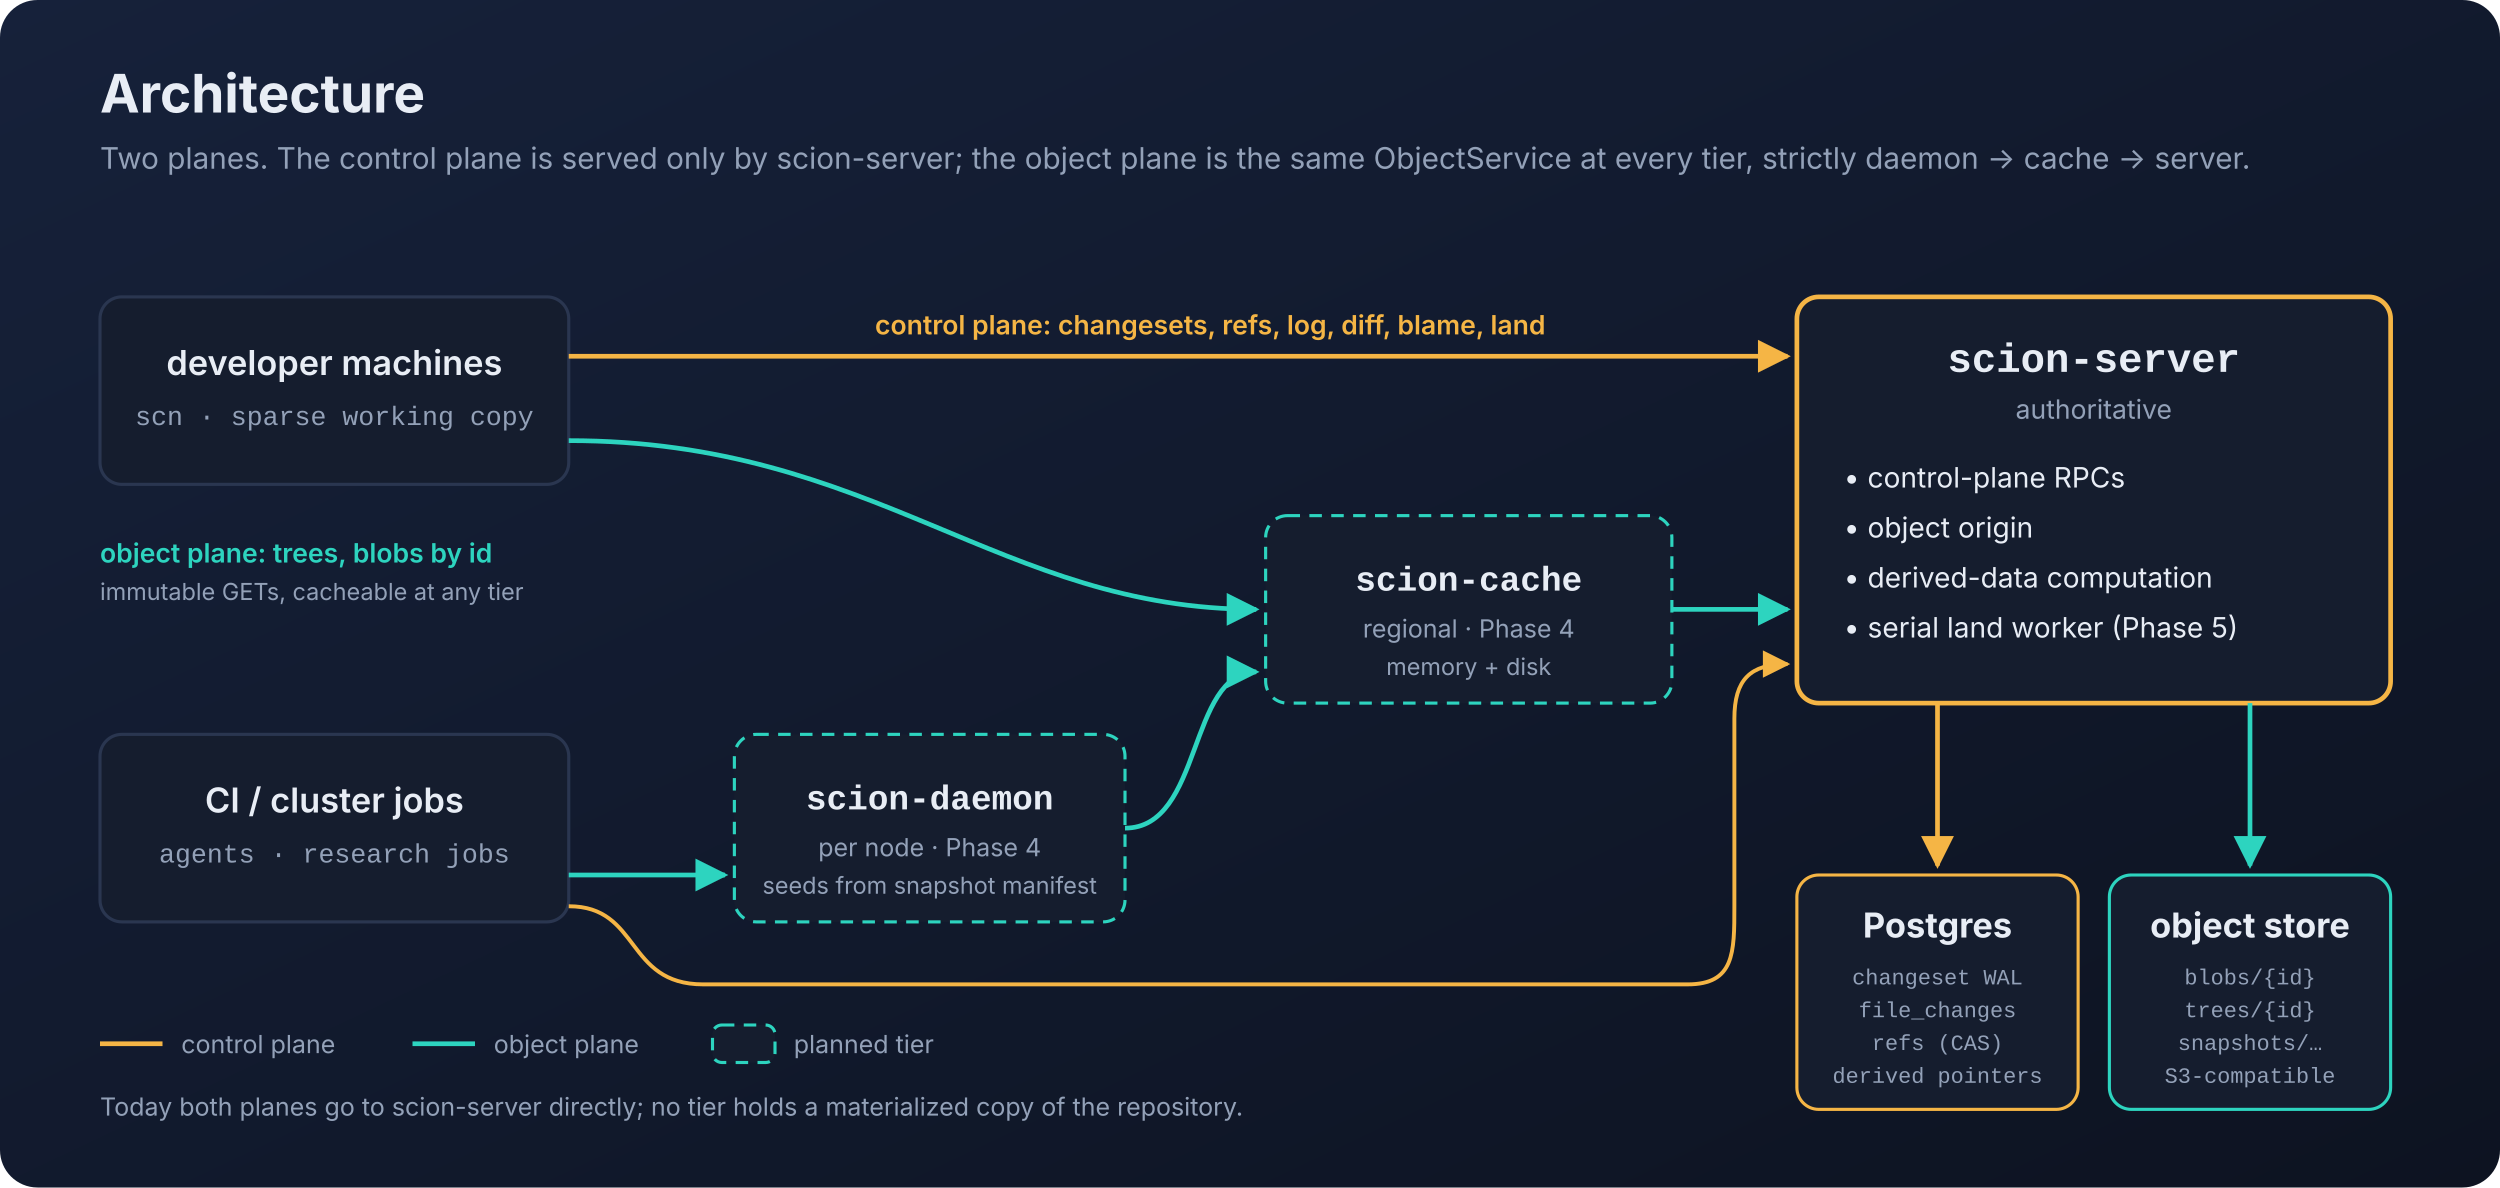
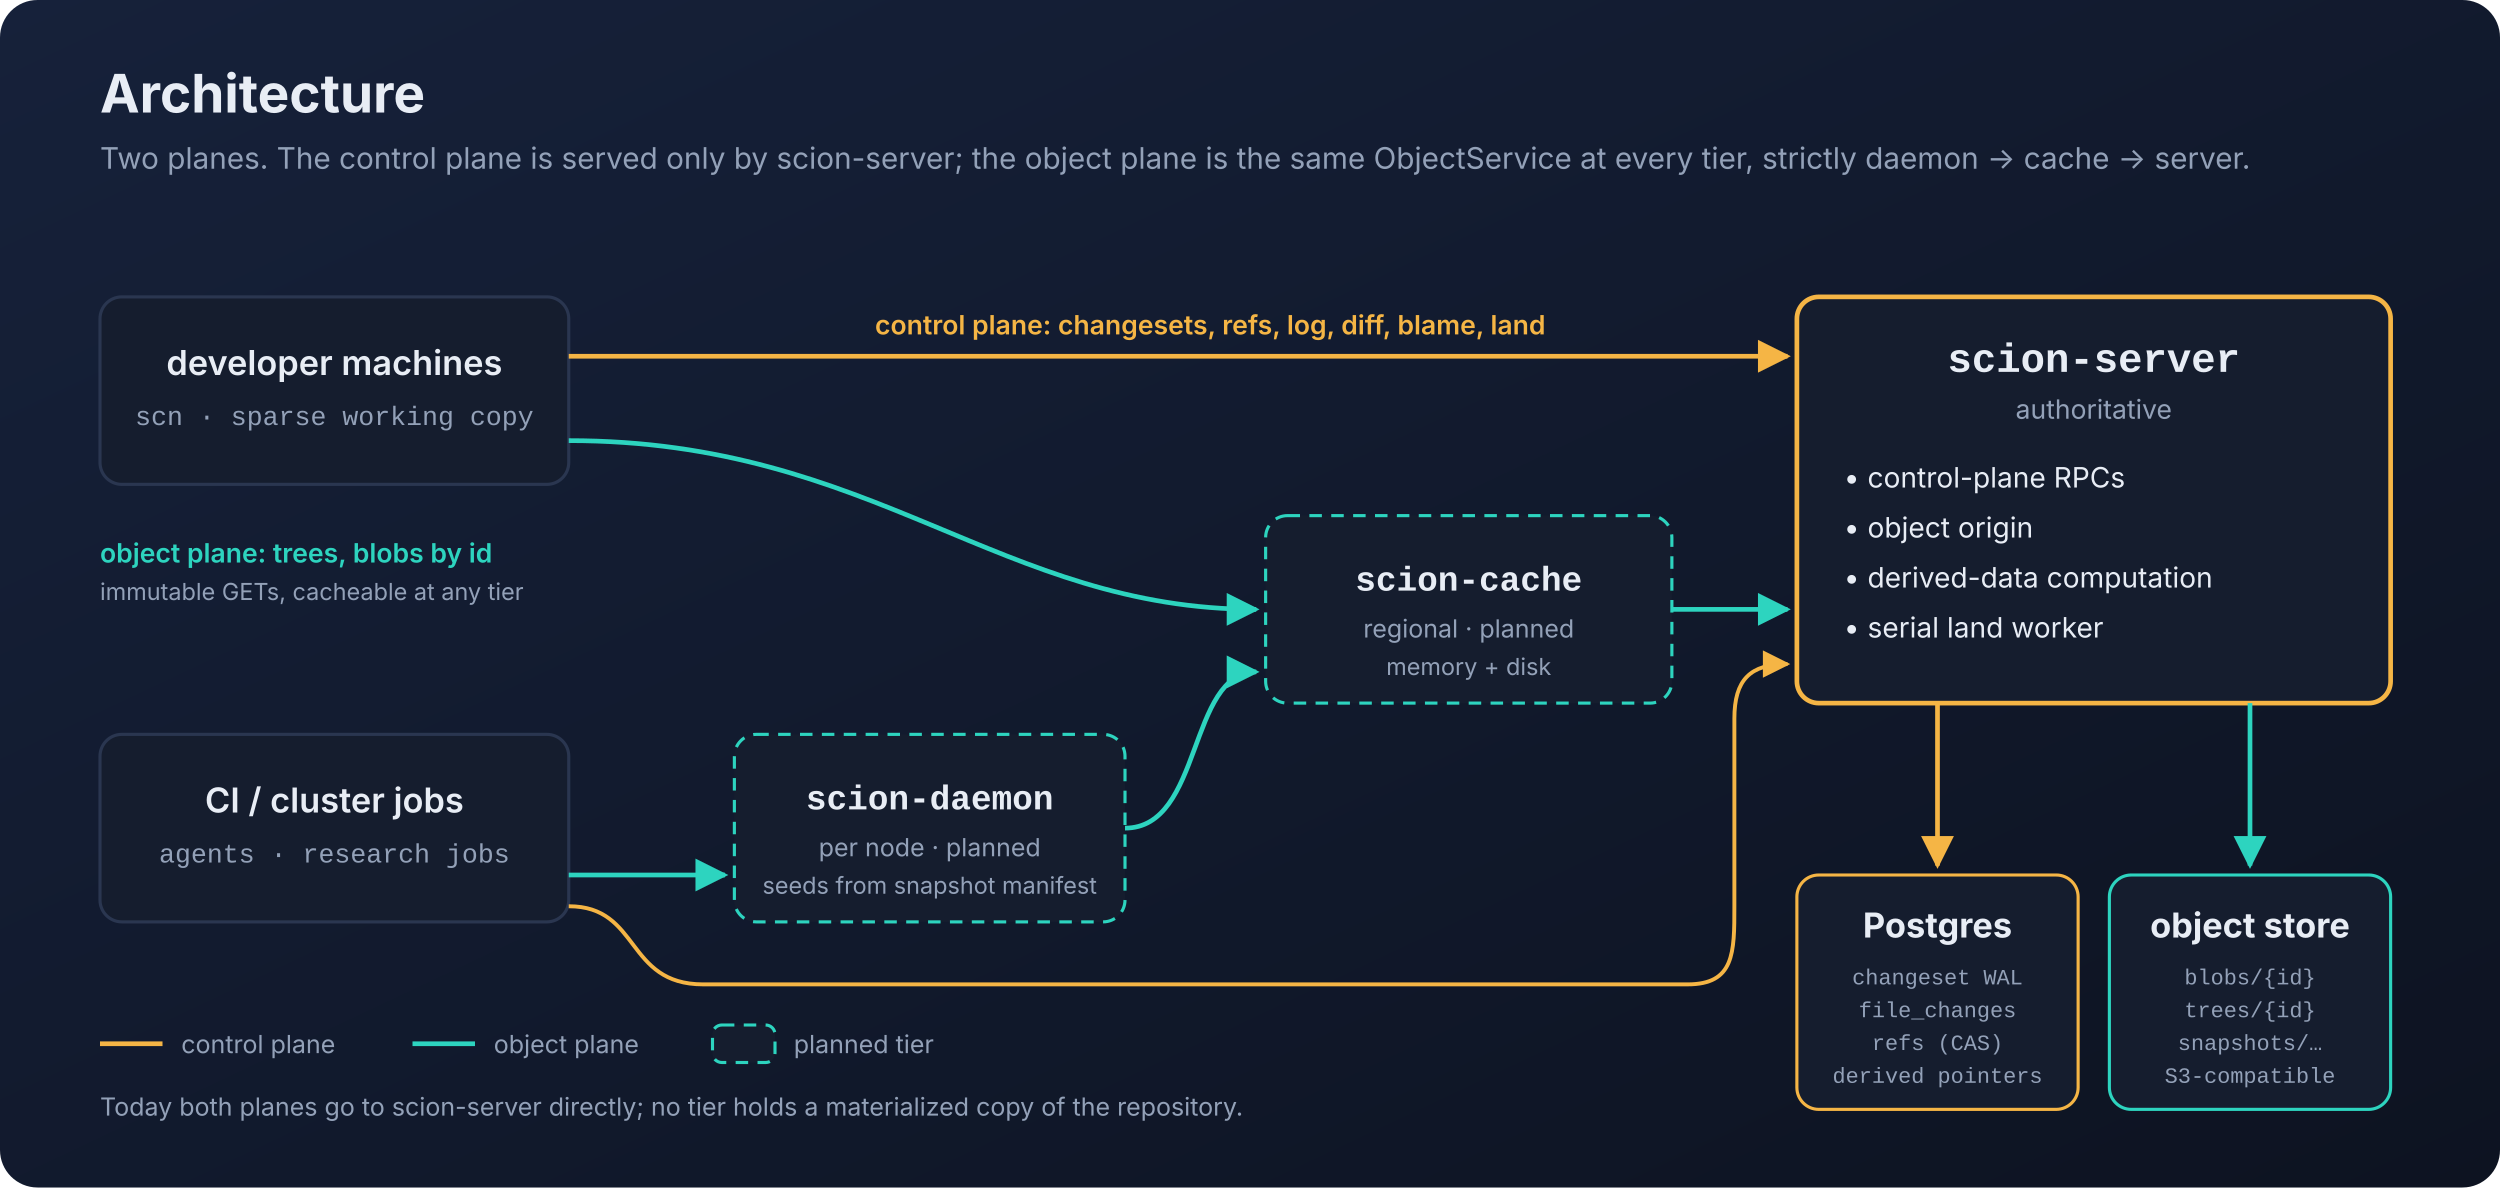
<svg xmlns="http://www.w3.org/2000/svg" width="1600" height="760" viewBox="0 0 1600 760" role="img" aria-label="Scion architecture: clients, daemon, cache, server, Postgres and object store">
  <defs>
    <marker id="a-teal" viewBox="0 0 10 10" refX="9" refY="5" markerWidth="7" markerHeight="7" orient="auto-start-reverse">
      <path d="M0,0 L10,5 L0,10 z" fill="#2dd4bf" />
    </marker>
    <marker id="a-amber" viewBox="0 0 10 10" refX="9" refY="5" markerWidth="7" markerHeight="7" orient="auto-start-reverse">
      <path d="M0,0 L10,5 L0,10 z" fill="#f5b545" />
    </marker>
    <marker id="a-violet" viewBox="0 0 10 10" refX="9" refY="5" markerWidth="7" markerHeight="7" orient="auto-start-reverse">
      <path d="M0,0 L10,5 L0,10 z" fill="#a78bfa" />
    </marker>
    <marker id="a-muted" viewBox="0 0 10 10" refX="9" refY="5" markerWidth="7" markerHeight="7" orient="auto-start-reverse">
      <path d="M0,0 L10,5 L0,10 z" fill="#93a1b8" />
    </marker>
    <linearGradient id="glow" x1="0" y1="0" x2="1" y2="1">
      <stop offset="0" stop-color="#16213a" />
      <stop offset="1" stop-color="#0d1321" />
    </linearGradient>
  </defs>
  <rect x="0" y="0" width="1600" height="760" rx="24" fill="url(#glow)" />
  <text x="64" y="72" font-family="Inter, 'Segoe UI', -apple-system, BlinkMacSystemFont, Helvetica, Arial, sans-serif" font-size="34" fill="#e8edf5" font-weight="700" text-anchor="start">Architecture</text>
  <text x="64" y="108" font-family="Inter, 'Segoe UI', -apple-system, BlinkMacSystemFont, Helvetica, Arial, sans-serif" font-size="19" fill="#93a1b8" font-weight="400" text-anchor="start">Two planes. The control plane is served only by scion-server; the object plane is the same ObjectService at every tier, strictly daemon → cache → server.</text>
  <rect x="64" y="190" width="300" height="120" rx="14" fill="#151d2e" stroke="#2a3650" stroke-width="2" />
  <text x="214" y="240" font-family="Inter, 'Segoe UI', -apple-system, BlinkMacSystemFont, Helvetica, Arial, sans-serif" font-size="22" fill="#e8edf5" font-weight="600" text-anchor="middle">developer machines</text>
  <text x="214" y="272" font-family="'JetBrains Mono', 'SFMono-Regular', Menlo, Consolas, 'Liberation Mono', monospace" font-size="17" fill="#93a1b8" font-weight="400" text-anchor="middle">scn · sparse working copy</text>
  <rect x="64" y="470" width="300" height="120" rx="14" fill="#151d2e" stroke="#2a3650" stroke-width="2" />
  <text x="214" y="520" font-family="Inter, 'Segoe UI', -apple-system, BlinkMacSystemFont, Helvetica, Arial, sans-serif" font-size="22" fill="#e8edf5" font-weight="600" text-anchor="middle">CI / cluster jobs</text>
  <text x="214" y="552" font-family="'JetBrains Mono', 'SFMono-Regular', Menlo, Consolas, 'Liberation Mono', monospace" font-size="17" fill="#93a1b8" font-weight="400" text-anchor="middle">agents · research jobs</text>
  <rect x="470" y="470" width="250" height="120" rx="14" fill="#151d2e" stroke="#2dd4bf" stroke-width="2" stroke-dasharray="8 6" />
  <text x="595" y="518" font-family="'JetBrains Mono', 'SFMono-Regular', Menlo, Consolas, 'Liberation Mono', monospace" font-size="22" fill="#e8edf5" font-weight="700" text-anchor="middle">scion-daemon</text>
-   <text x="595" y="548" font-family="Inter, 'Segoe UI', -apple-system, BlinkMacSystemFont, Helvetica, Arial, sans-serif" font-size="16" fill="#93a1b8" font-weight="400" text-anchor="middle">per node · Phase 4</text>
+   <text x="595" y="548" font-family="Inter, 'Segoe UI', -apple-system, BlinkMacSystemFont, Helvetica, Arial, sans-serif" font-size="16" fill="#93a1b8" font-weight="400" text-anchor="middle">per node · planned</text>
  <text x="595" y="572" font-family="Inter, 'Segoe UI', -apple-system, BlinkMacSystemFont, Helvetica, Arial, sans-serif" font-size="15" fill="#93a1b8" font-weight="400" text-anchor="middle">seeds from snapshot manifest</text>
  <rect x="810" y="330" width="260" height="120" rx="14" fill="#151d2e" stroke="#2dd4bf" stroke-width="2" stroke-dasharray="8 6" />
  <text x="940" y="378" font-family="'JetBrains Mono', 'SFMono-Regular', Menlo, Consolas, 'Liberation Mono', monospace" font-size="22" fill="#e8edf5" font-weight="700" text-anchor="middle">scion-cache</text>
-   <text x="940" y="408" font-family="Inter, 'Segoe UI', -apple-system, BlinkMacSystemFont, Helvetica, Arial, sans-serif" font-size="16" fill="#93a1b8" font-weight="400" text-anchor="middle">regional · Phase 4</text>
+   <text x="940" y="408" font-family="Inter, 'Segoe UI', -apple-system, BlinkMacSystemFont, Helvetica, Arial, sans-serif" font-size="16" fill="#93a1b8" font-weight="400" text-anchor="middle">regional · planned</text>
  <text x="940" y="432" font-family="Inter, 'Segoe UI', -apple-system, BlinkMacSystemFont, Helvetica, Arial, sans-serif" font-size="15" fill="#93a1b8" font-weight="400" text-anchor="middle">memory + disk</text>
  <rect x="1150" y="190" width="380" height="260" rx="14" fill="#151d2e" stroke="#f5b545" stroke-width="3" />
  <text x="1340" y="238" font-family="'JetBrains Mono', 'SFMono-Regular', Menlo, Consolas, 'Liberation Mono', monospace" font-size="26" fill="#e8edf5" font-weight="700" text-anchor="middle">scion-server</text>
  <text x="1340" y="268" font-family="Inter, 'Segoe UI', -apple-system, BlinkMacSystemFont, Helvetica, Arial, sans-serif" font-size="17" fill="#93a1b8" font-weight="400" text-anchor="middle">authoritative</text>
  <text x="1180" y="312" font-family="Inter, 'Segoe UI', -apple-system, BlinkMacSystemFont, Helvetica, Arial, sans-serif" font-size="18" fill="#e8edf5" font-weight="400" text-anchor="start">• control-plane RPCs</text>
  <text x="1180" y="344" font-family="Inter, 'Segoe UI', -apple-system, BlinkMacSystemFont, Helvetica, Arial, sans-serif" font-size="18" fill="#e8edf5" font-weight="400" text-anchor="start">• object origin</text>
  <text x="1180" y="376" font-family="Inter, 'Segoe UI', -apple-system, BlinkMacSystemFont, Helvetica, Arial, sans-serif" font-size="18" fill="#e8edf5" font-weight="400" text-anchor="start">• derived-data computation</text>
-   <text x="1180" y="408" font-family="Inter, 'Segoe UI', -apple-system, BlinkMacSystemFont, Helvetica, Arial, sans-serif" font-size="18" fill="#e8edf5" font-weight="400" text-anchor="start">• serial land worker (Phase 5)</text>
+   <text x="1180" y="408" font-family="Inter, 'Segoe UI', -apple-system, BlinkMacSystemFont, Helvetica, Arial, sans-serif" font-size="18" fill="#e8edf5" font-weight="400" text-anchor="start">• serial land worker</text>
  <rect x="1150" y="560" width="180" height="150" rx="14" fill="#151d2e" stroke="#f5b545" stroke-width="2" />
  <text x="1240" y="600" font-family="Inter, 'Segoe UI', -apple-system, BlinkMacSystemFont, Helvetica, Arial, sans-serif" font-size="22" fill="#e8edf5" font-weight="700" text-anchor="middle">Postgres</text>
  <text x="1240" y="630" font-family="'JetBrains Mono', 'SFMono-Regular', Menlo, Consolas, 'Liberation Mono', monospace" font-size="14" fill="#93a1b8" font-weight="400" text-anchor="middle">changeset WAL</text>
  <text x="1240" y="651" font-family="'JetBrains Mono', 'SFMono-Regular', Menlo, Consolas, 'Liberation Mono', monospace" font-size="14" fill="#93a1b8" font-weight="400" text-anchor="middle">file_changes</text>
  <text x="1240" y="672" font-family="'JetBrains Mono', 'SFMono-Regular', Menlo, Consolas, 'Liberation Mono', monospace" font-size="14" fill="#93a1b8" font-weight="400" text-anchor="middle">refs (CAS)</text>
  <text x="1240" y="693" font-family="'JetBrains Mono', 'SFMono-Regular', Menlo, Consolas, 'Liberation Mono', monospace" font-size="14" fill="#93a1b8" font-weight="400" text-anchor="middle">derived pointers</text>
  <rect x="1350" y="560" width="180" height="150" rx="14" fill="#151d2e" stroke="#2dd4bf" stroke-width="2" />
  <text x="1440" y="600" font-family="Inter, 'Segoe UI', -apple-system, BlinkMacSystemFont, Helvetica, Arial, sans-serif" font-size="22" fill="#e8edf5" font-weight="700" text-anchor="middle">object store</text>
  <text x="1440" y="630" font-family="'JetBrains Mono', 'SFMono-Regular', Menlo, Consolas, 'Liberation Mono', monospace" font-size="14" fill="#93a1b8" font-weight="400" text-anchor="middle">blobs/{id}</text>
  <text x="1440" y="651" font-family="'JetBrains Mono', 'SFMono-Regular', Menlo, Consolas, 'Liberation Mono', monospace" font-size="14" fill="#93a1b8" font-weight="400" text-anchor="middle">trees/{id}</text>
  <text x="1440" y="672" font-family="'JetBrains Mono', 'SFMono-Regular', Menlo, Consolas, 'Liberation Mono', monospace" font-size="14" fill="#93a1b8" font-weight="400" text-anchor="middle">snapshots/…</text>
  <text x="1440" y="693" font-family="'JetBrains Mono', 'SFMono-Regular', Menlo, Consolas, 'Liberation Mono', monospace" font-size="14" fill="#93a1b8" font-weight="400" text-anchor="middle">S3-compatible</text>
  <line x1="364" y1="228" x2="1144" y2="228" stroke="#f5b545" stroke-width="3" marker-end="url(#a-amber)" />
  <text x="560" y="214" font-family="Inter, 'Segoe UI', -apple-system, BlinkMacSystemFont, Helvetica, Arial, sans-serif" font-size="17" fill="#f5b545" font-weight="600" text-anchor="start">control plane: changesets, refs, log, diff, blame, land</text>
  <path d="M364,580 C410,580 400,630 450,630 L1080,630 C1110,630 1110,610 1110,580 L1110,460 C1110,435 1120,425 1144,425" fill="none" stroke="#f5b545" stroke-width="2.5" marker-end="url(#a-amber)" />
  <path d="M364,282 C560,282 640,390 804,390" fill="none" stroke="#2dd4bf" stroke-width="3" marker-end="url(#a-teal)" />
  <line x1="364" y1="560" x2="464" y2="560" stroke="#2dd4bf" stroke-width="3" marker-end="url(#a-teal)" />
  <path d="M720,530 C770,530 760,430 804,430" fill="none" stroke="#2dd4bf" stroke-width="3" marker-end="url(#a-teal)" />
  <path d="M1070,390 L1144,390" fill="none" stroke="#2dd4bf" stroke-width="3" marker-end="url(#a-teal)" />
  <text x="64" y="360" font-family="Inter, 'Segoe UI', -apple-system, BlinkMacSystemFont, Helvetica, Arial, sans-serif" font-size="17" fill="#2dd4bf" font-weight="600" text-anchor="start">object plane: trees, blobs by id</text>
  <text x="64" y="384" font-family="Inter, 'Segoe UI', -apple-system, BlinkMacSystemFont, Helvetica, Arial, sans-serif" font-size="15" fill="#93a1b8" font-weight="400" text-anchor="start">immutable GETs, cacheable at any tier</text>
  <line x1="1240" y1="450" x2="1240" y2="554" stroke="#f5b545" stroke-width="3" marker-end="url(#a-amber)" />
  <line x1="1440" y1="450" x2="1440" y2="554" stroke="#2dd4bf" stroke-width="3" marker-end="url(#a-teal)" />
  <line x1="64" y1="668" x2="104" y2="668" stroke="#f5b545" stroke-width="3" />
  <text x="116" y="674" font-family="Inter, 'Segoe UI', -apple-system, BlinkMacSystemFont, Helvetica, Arial, sans-serif" font-size="16" fill="#93a1b8" font-weight="400" text-anchor="start">control plane</text>
  <line x1="264" y1="668" x2="304" y2="668" stroke="#2dd4bf" stroke-width="3" />
  <text x="316" y="674" font-family="Inter, 'Segoe UI', -apple-system, BlinkMacSystemFont, Helvetica, Arial, sans-serif" font-size="16" fill="#93a1b8" font-weight="400" text-anchor="start">object plane</text>
  <rect x="456" y="656" width="40" height="24" rx="6" fill="#151d2e" stroke="#2dd4bf" stroke-width="2" stroke-dasharray="8 6" />
  <text x="508" y="674" font-family="Inter, 'Segoe UI', -apple-system, BlinkMacSystemFont, Helvetica, Arial, sans-serif" font-size="16" fill="#93a1b8" font-weight="400" text-anchor="start">planned tier</text>
  <text x="64" y="714" font-family="Inter, 'Segoe UI', -apple-system, BlinkMacSystemFont, Helvetica, Arial, sans-serif" font-size="16" fill="#93a1b8" font-weight="400" text-anchor="start">Today both planes go to scion-server directly; no tier holds a materialized copy of the repository.</text>
</svg>
